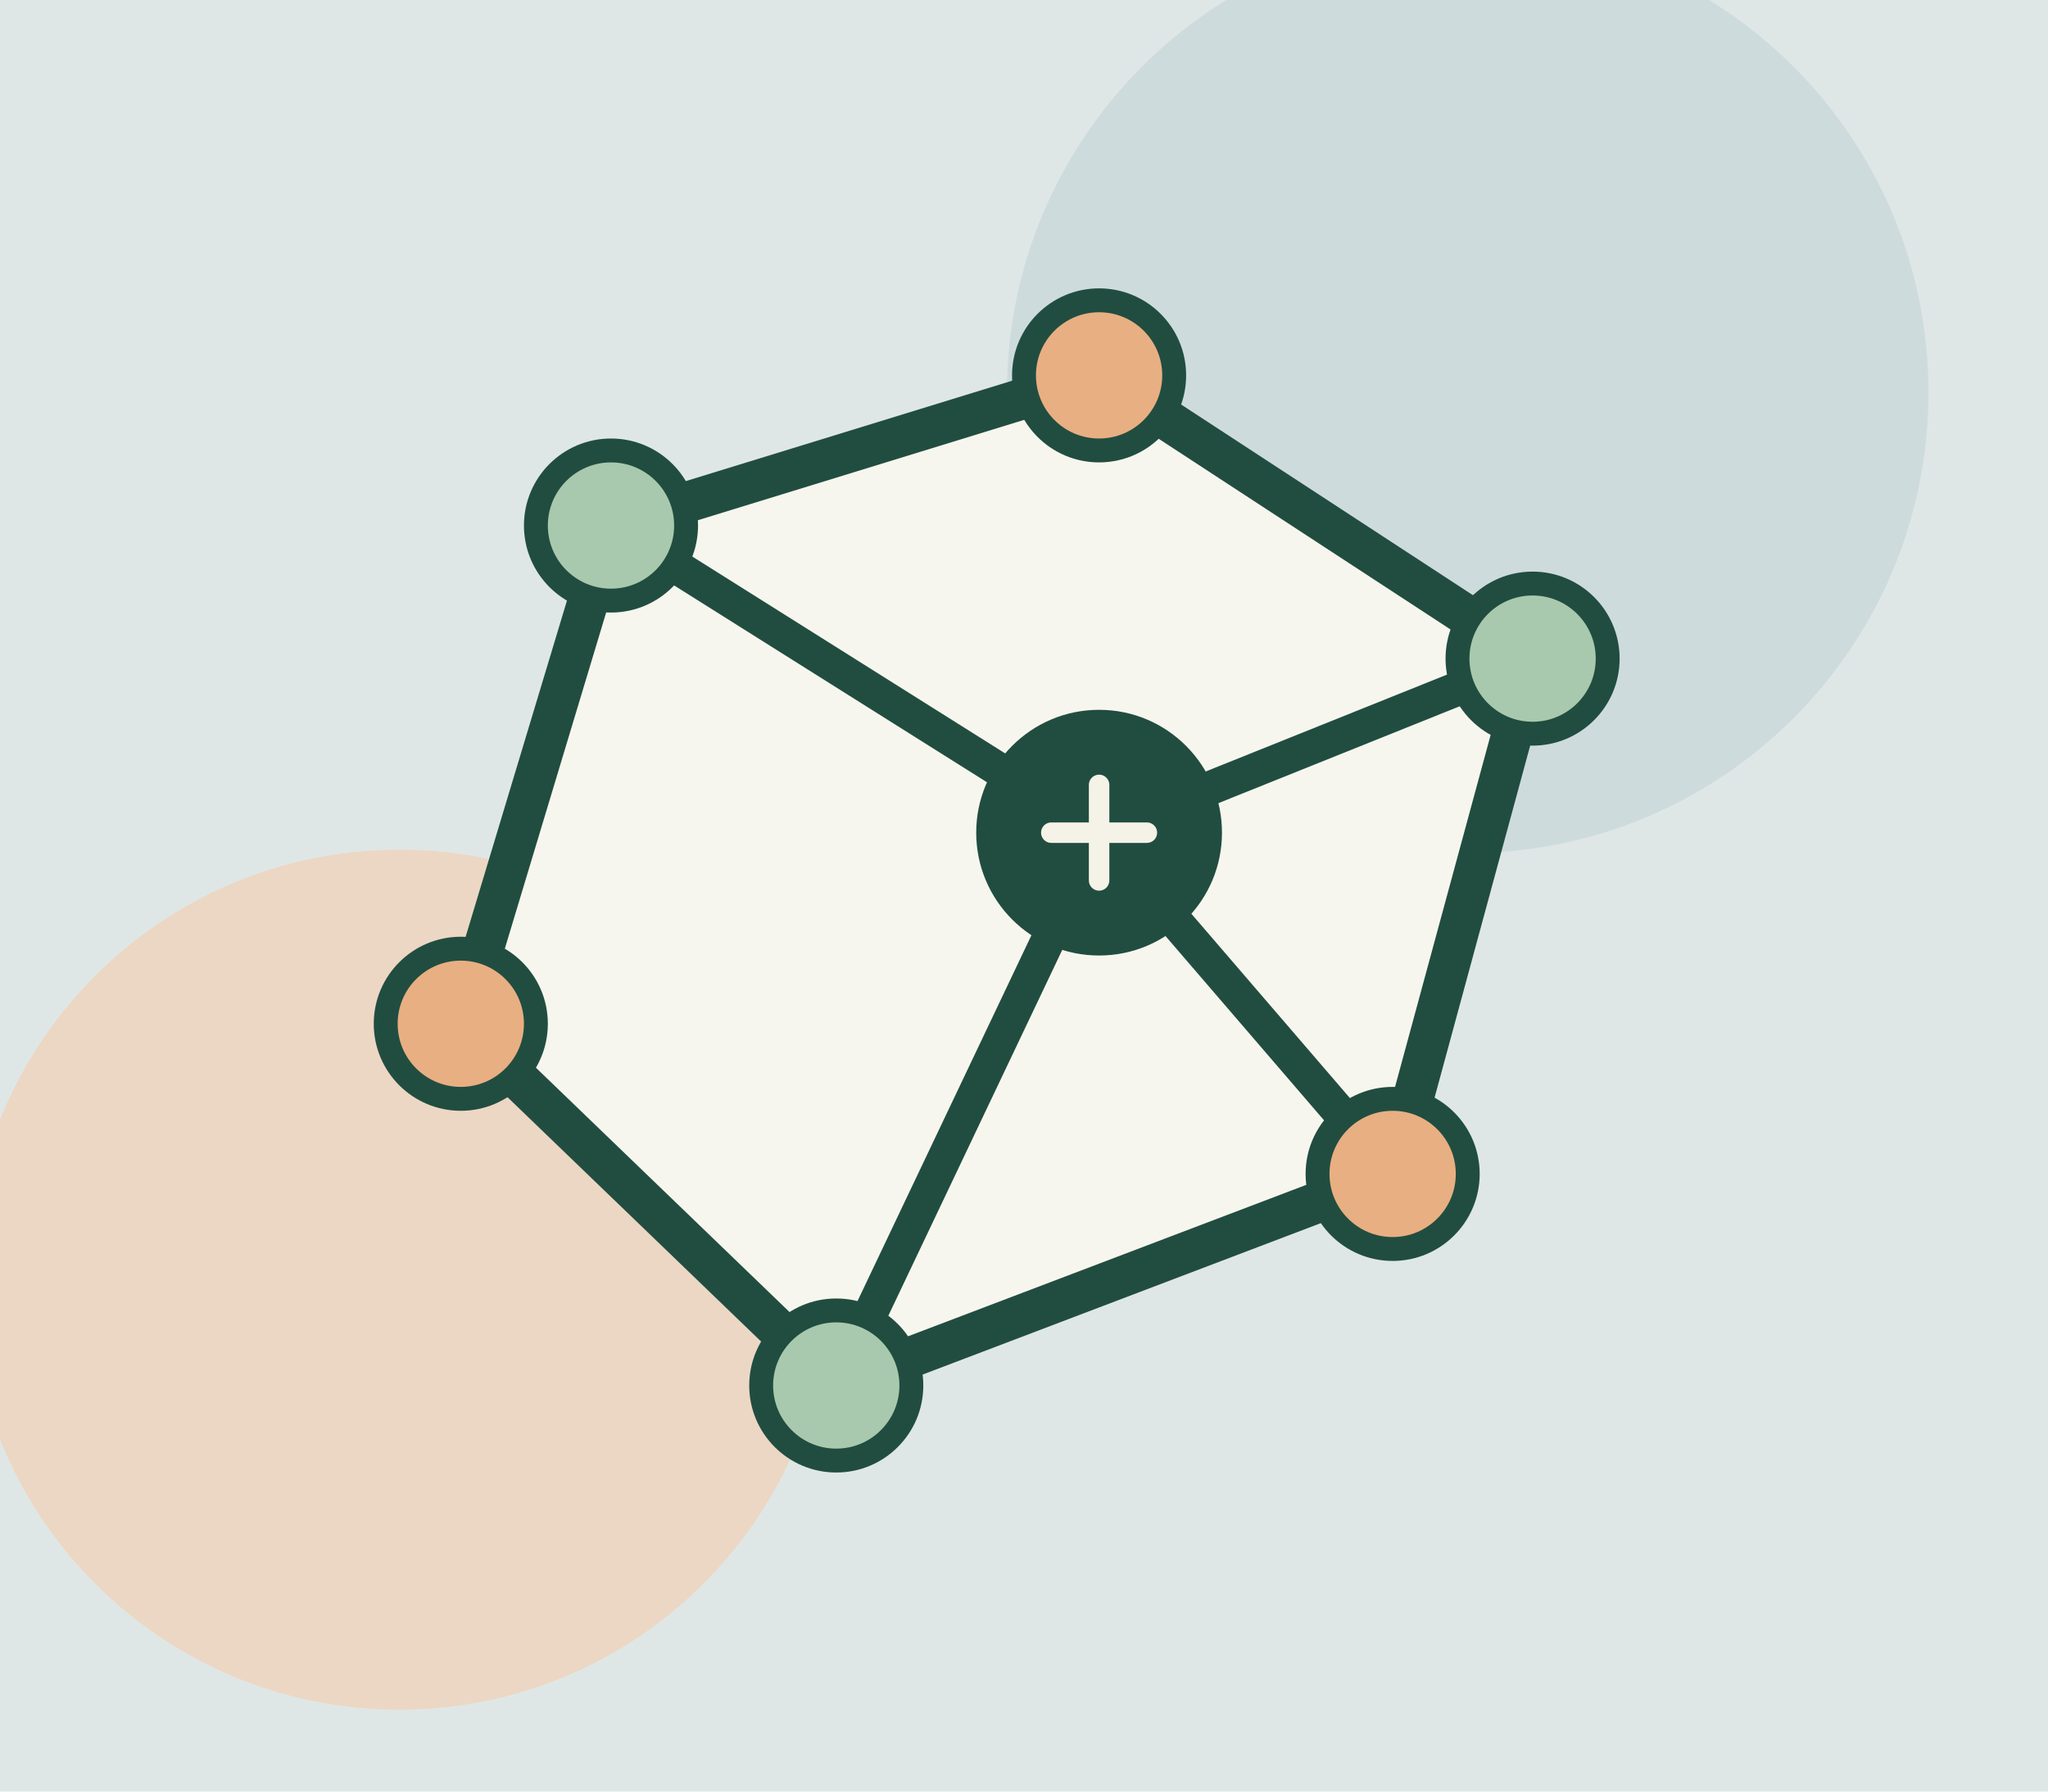
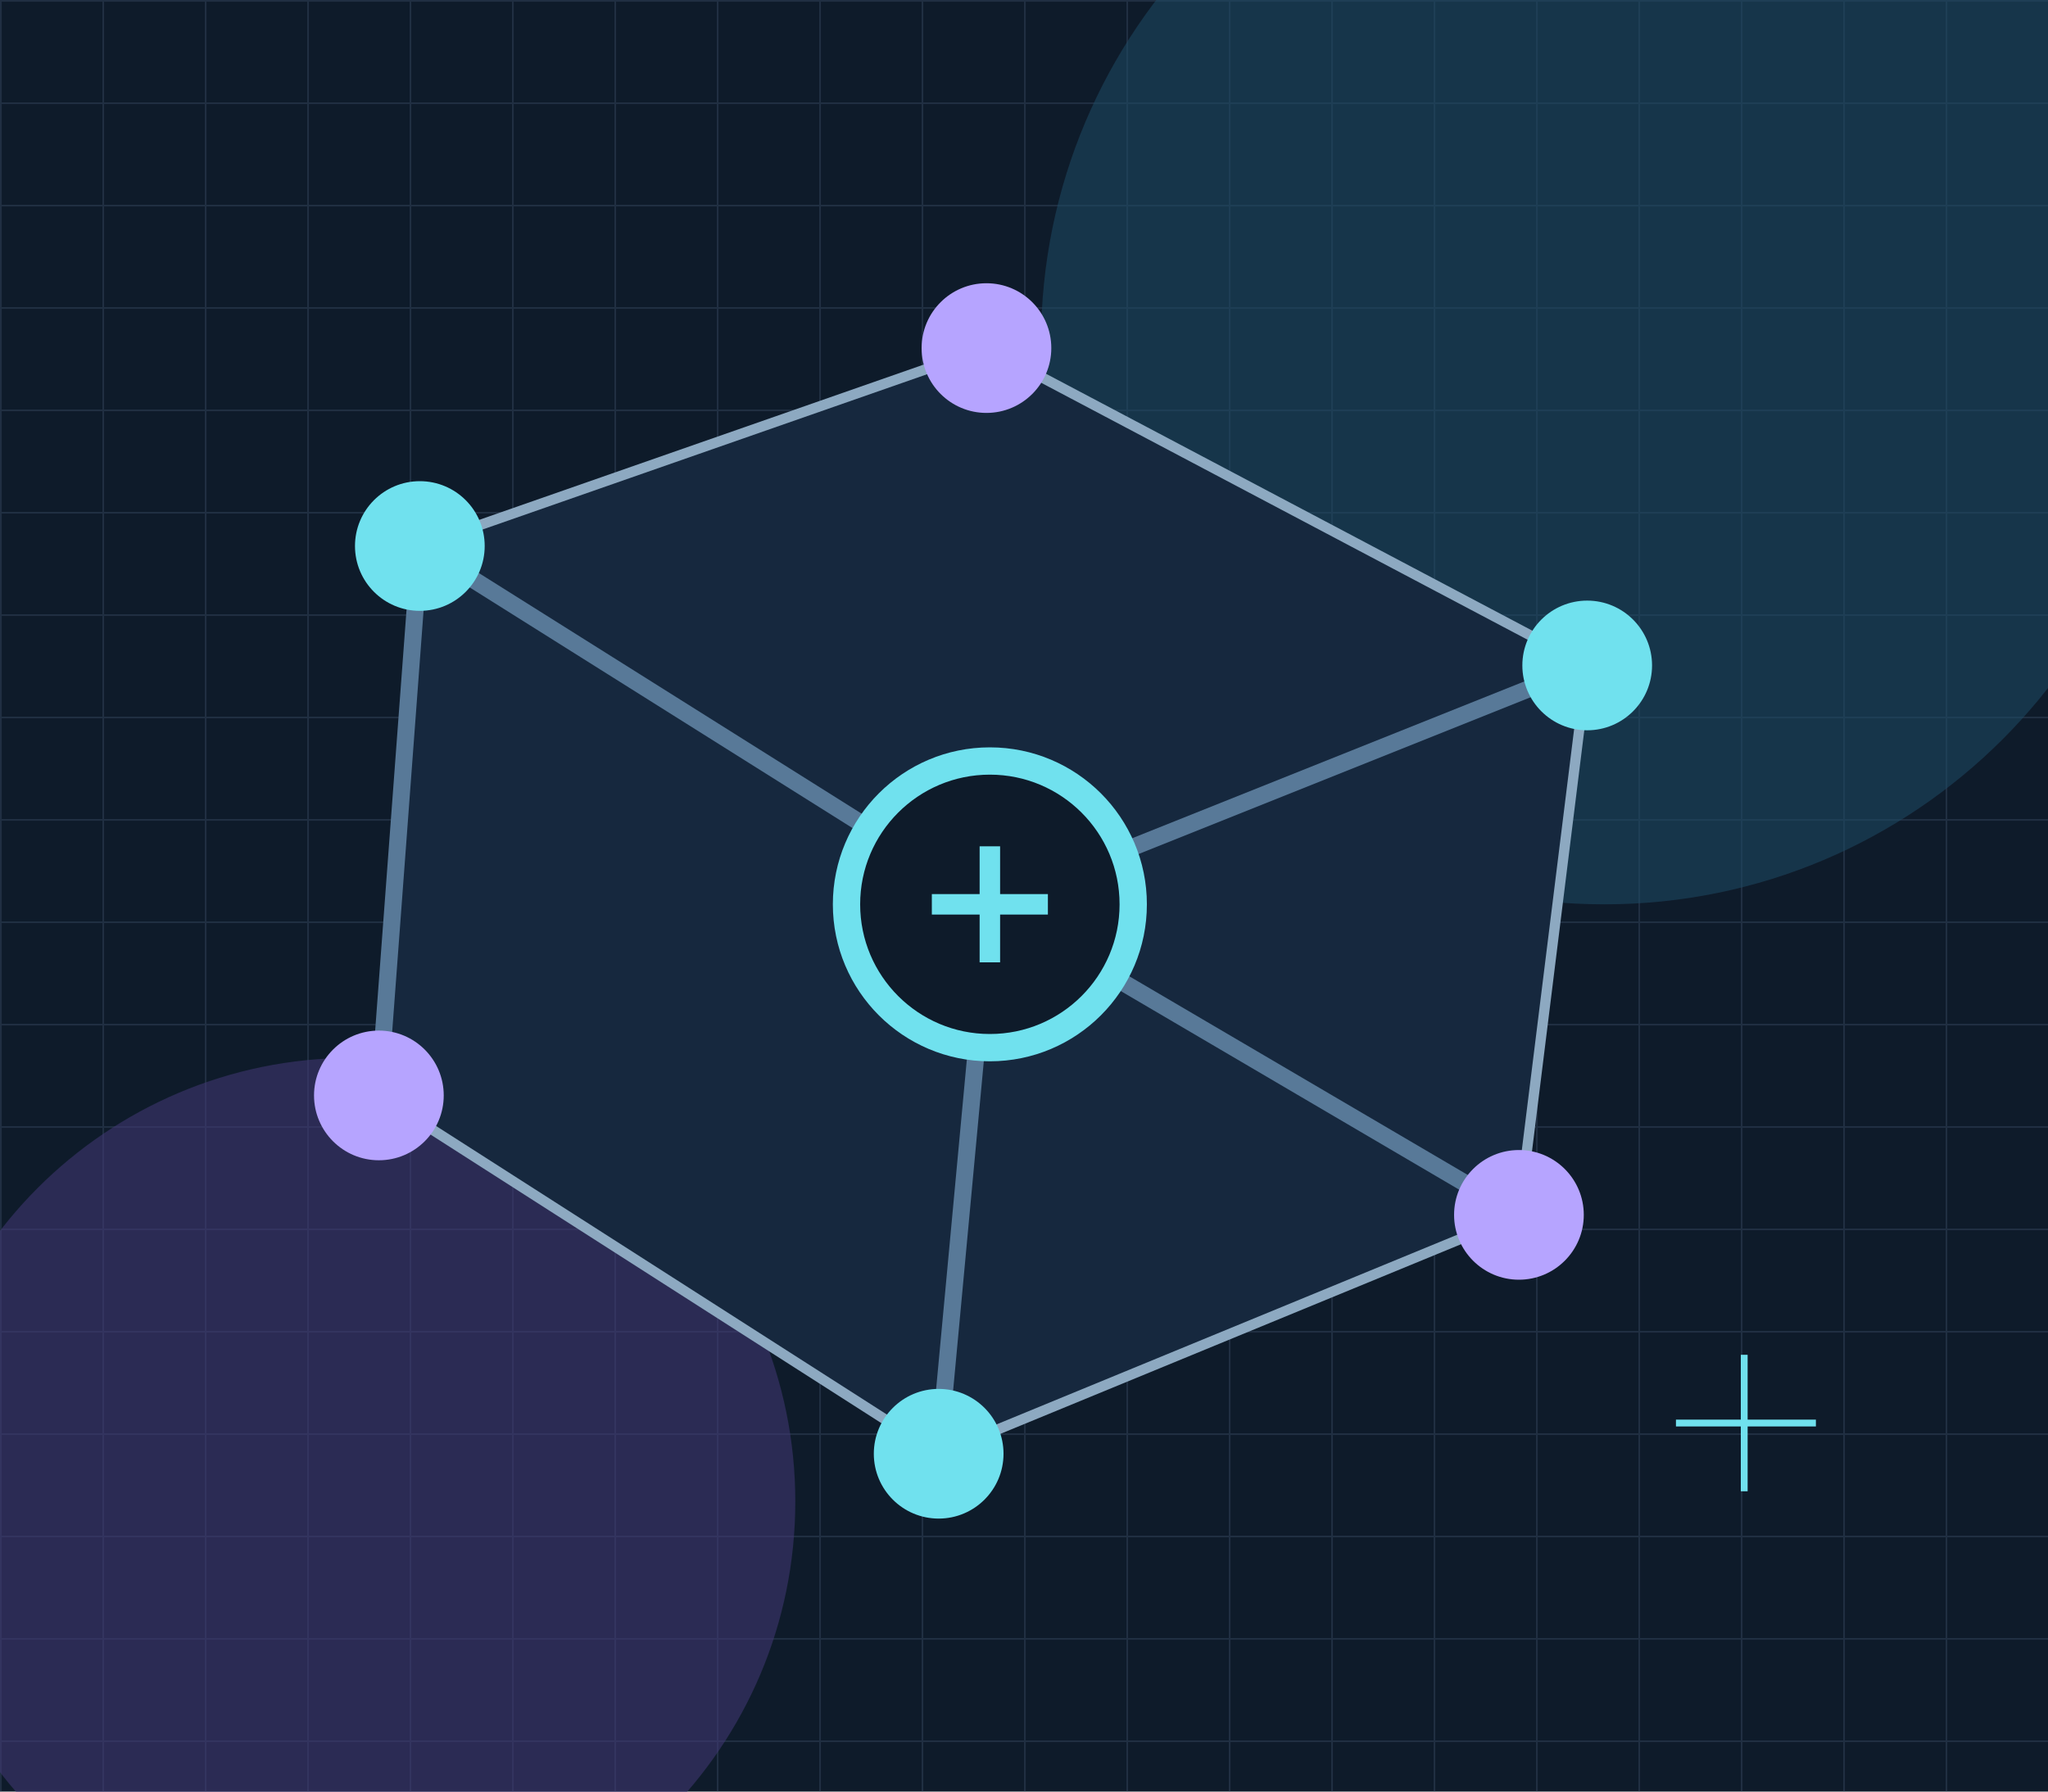
- <svg xmlns="http://www.w3.org/2000/svg" viewBox="0 0 600 525" role="img" aria-label="Абстрактная иллюстрация баз данных">
-   <rect width="600" height="525" fill="#dfe7e6" />
-   <circle cx="430" cy="115" r="135" fill="#cedbdd" />
-   <circle cx="117" cy="375" r="126" fill="#ecd7c4" />
-   <path d="M179 154l143-44 127 83-41 151-163 62-110-106z" fill="#f7f6ee" stroke="#214d40" stroke-width="12" stroke-linejoin="round" />
-   <path d="M179 154l143 90 127-51M322 244l-77 162M322 244l86 100" stroke="#214d40" stroke-width="10" fill="none" />
-   <circle cx="179" cy="154" r="22" fill="#a8c9ad" stroke="#214d40" stroke-width="7" />
-   <circle cx="322" cy="110" r="22" fill="#e8af82" stroke="#214d40" stroke-width="7" />
-   <circle cx="449" cy="193" r="22" fill="#a8c9ad" stroke="#214d40" stroke-width="7" />
-   <circle cx="408" cy="344" r="22" fill="#e8af82" stroke="#214d40" stroke-width="7" />
-   <circle cx="245" cy="406" r="22" fill="#a8c9ad" stroke="#214d40" stroke-width="7" />
-   <circle cx="135" cy="300" r="22" fill="#e8af82" stroke="#214d40" stroke-width="7" />
-   <circle cx="322" cy="244" r="36" fill="#214d40" />
-   <path d="M308 244h28m-14-14v28" stroke="#f5f2e8" stroke-width="6" stroke-linecap="round" />
+ <svg xmlns="http://www.w3.org/2000/svg" viewBox="0 0 600 525" role="img" aria-label="Схема связанных данных">
+   <defs>
+     <pattern id="grid" width="30" height="30" patternUnits="userSpaceOnUse">
+       <path d="M30 0H0V30" fill="none" stroke="#4f6682" stroke-opacity=".28" />
+     </pattern>
+   </defs>
+   <rect width="600" height="525" fill="#0e1b2a" />
+   <rect width="600" height="525" fill="url(#grid)" />
+   <circle cx="470" cy="100" r="165" fill="#1e4a65" opacity=".55" />
+   <circle cx="103" cy="440" r="130" fill="#443879" opacity=".53" />
+   <path d="M123 160l166-58 176 93-20 161-170 70-164-105z" fill="#16283e" stroke="#8da9c1" stroke-width="3" stroke-linejoin="miter" />
+   <path d="M123 160l167 105 175-70M290 265l-15 161M290 265l155 91M123 160l-12 161" fill="none" stroke="#587998" stroke-width="5" />
+   <circle cx="123" cy="160" r="19" fill="#70e1ee" />
+   <circle cx="289" cy="102" r="19" fill="#b6a4ff" />
+   <circle cx="465" cy="195" r="19" fill="#70e1ee" />
+   <circle cx="445" cy="356" r="19" fill="#b6a4ff" />
+   <circle cx="275" cy="426" r="19" fill="#70e1ee" />
+   <circle cx="111" cy="321" r="19" fill="#b6a4ff" />
+   <circle cx="290" cy="265" r="42" fill="#0e1b2a" stroke="#70e1ee" stroke-width="8" />
+   <path d="M273 265h34m-17-17v34" stroke="#70e1ee" stroke-width="6" />
+   <path d="M491 417h41m-21-20v40" stroke="#70e1ee" stroke-width="2" />
</svg>
